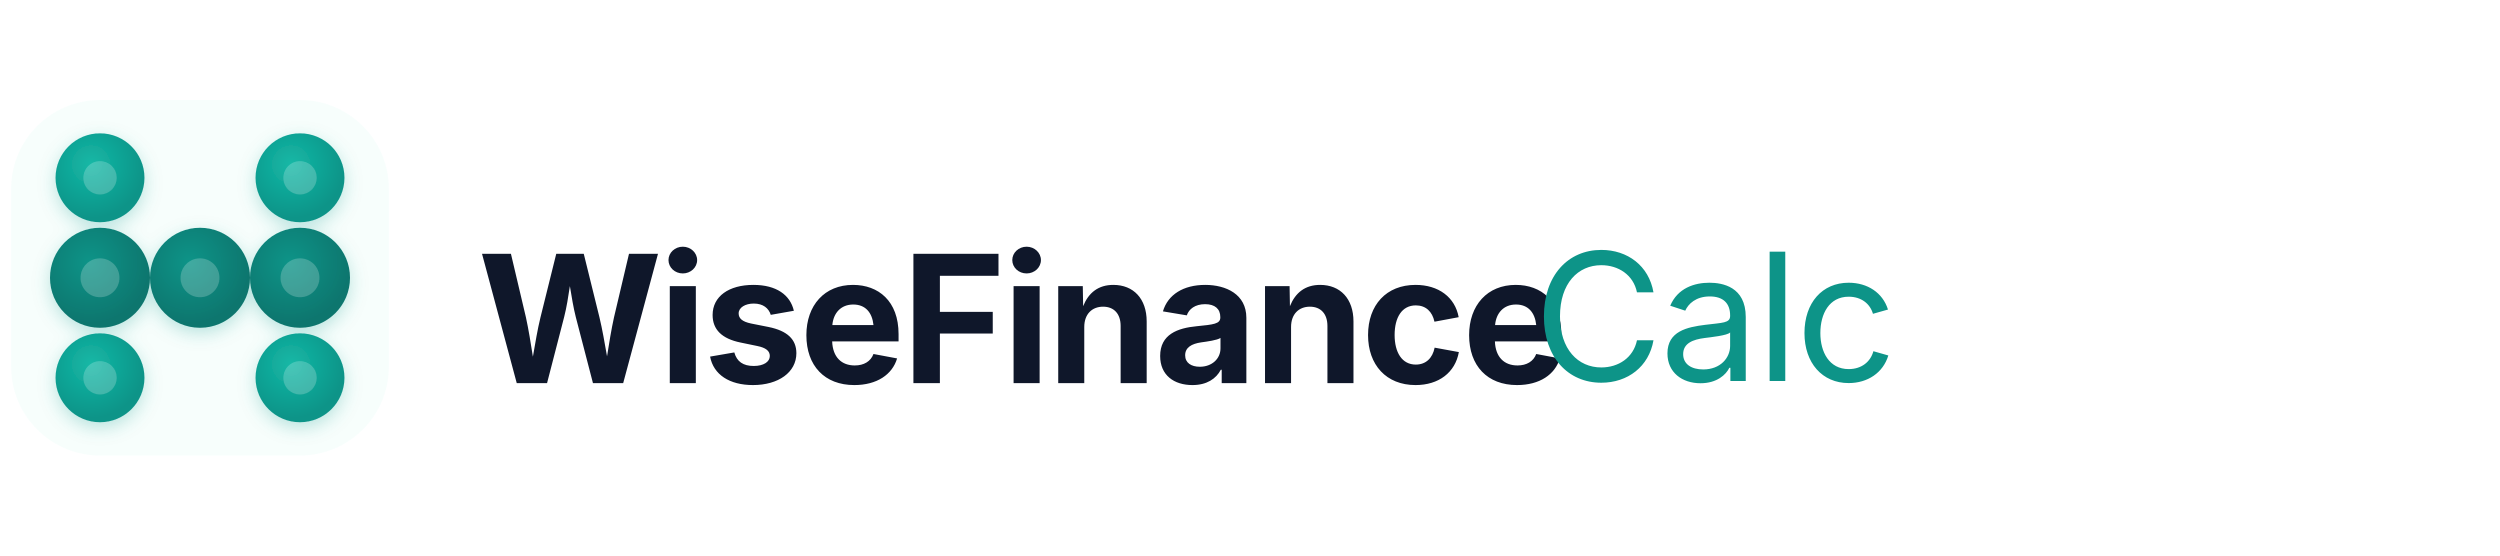
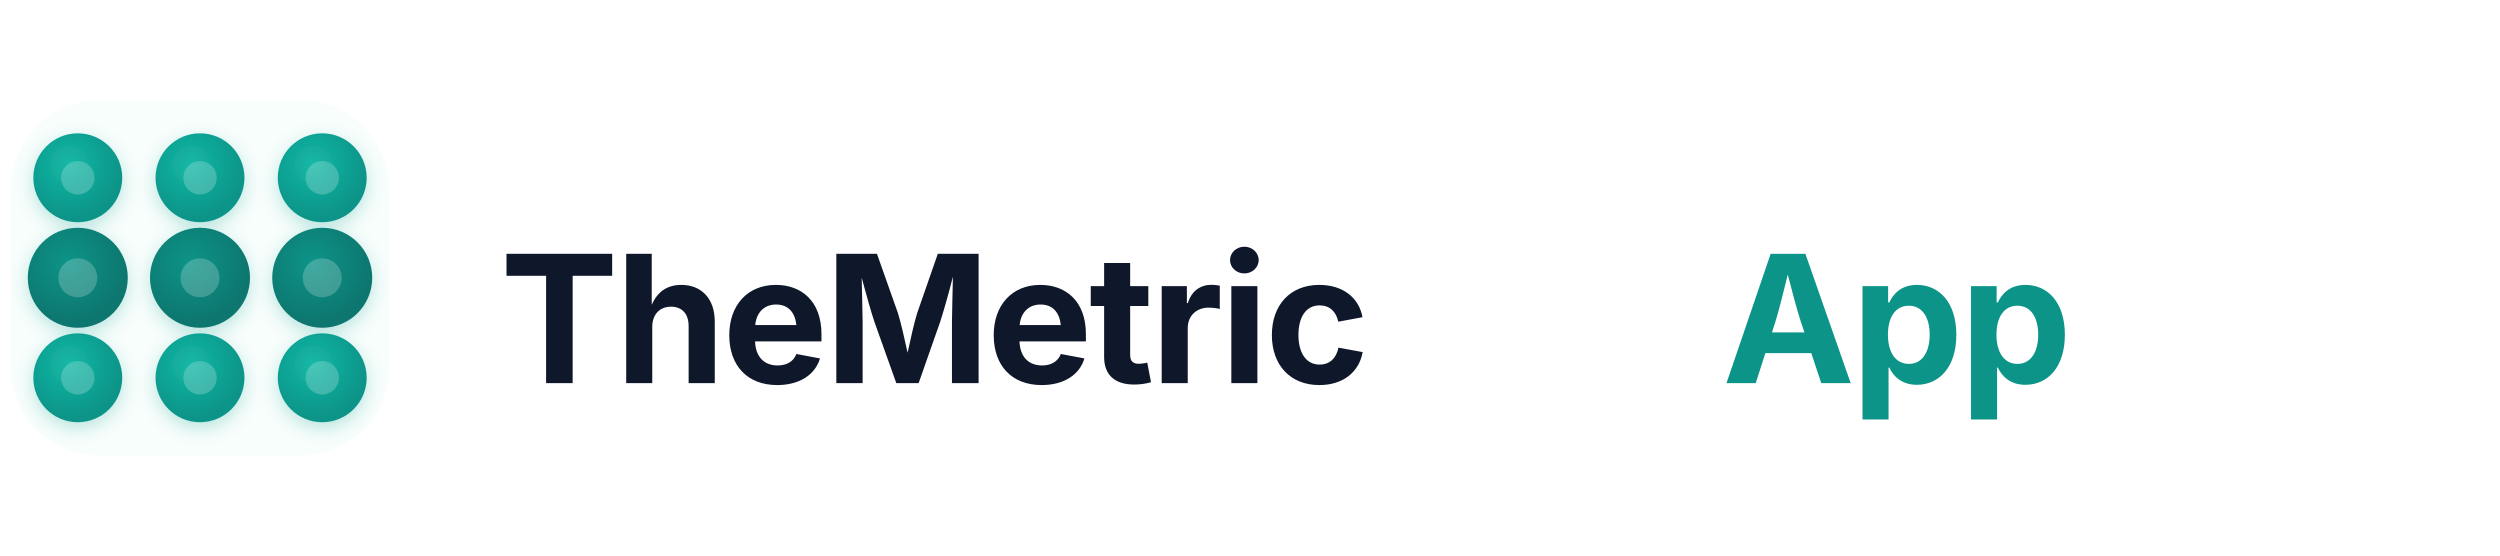
- <svg xmlns="http://www.w3.org/2000/svg" viewBox="0 0 450 100" width="100%" height="100%" role="img" aria-label="WiseFinanceCalc">
+ <svg xmlns="http://www.w3.org/2000/svg" viewBox="0 0 450 100" width="100%" height="100%" role="img" aria-label="TheMetricApp">
  <defs>
    <radialGradient id="dotGrad" cx="40%" cy="35%" r="60%">
      <stop offset="0%" stop-color="#14B8A6" />
      <stop offset="100%" stop-color="#0D9488" />
    </radialGradient>
    <radialGradient id="dotGradDark" cx="40%" cy="35%" r="60%">
      <stop offset="0%" stop-color="#0D9488" />
      <stop offset="100%" stop-color="#0F766E" />
    </radialGradient>
    <filter id="shadow" x="-10%" y="-10%" width="120%" height="120%">
      <feDropShadow dx="0" dy="1" stdDeviation="1.5" flood-color="#0D9488" flood-opacity="0.25" />
    </filter>
  </defs>
  <rect x="2" y="18" width="68" height="64" rx="16" fill="#F0FDFA" opacity="0.5" />
  <g filter="url(#shadow)">
-     <circle cx="18" cy="32" r="8" fill="url(#dotGrad)" />
-     <circle cx="18" cy="32" r="3" fill="rgba(255,255,255,0.35)" opacity="0.6" />
-     <circle cx="54" cy="32" r="8" fill="url(#dotGrad)" />
-     <circle cx="54" cy="32" r="3" fill="rgba(255,255,255,0.35)" opacity="0.6" />
-     <circle cx="18" cy="50" r="9" fill="url(#dotGradDark)" />
-     <circle cx="18" cy="50" r="3.5" fill="rgba(255,255,255,0.35)" opacity="0.6" />
+     <circle cx="14" cy="32" r="8" fill="url(#dotGrad)" />
+     <circle cx="14" cy="32" r="3" fill="rgba(255,255,255,0.35)" opacity="0.6" />
+     <circle cx="36" cy="32" r="8" fill="url(#dotGrad)" />
+     <circle cx="36" cy="32" r="3" fill="rgba(255,255,255,0.35)" opacity="0.6" />
+     <circle cx="58" cy="32" r="8" fill="url(#dotGrad)" />
+     <circle cx="58" cy="32" r="3" fill="rgba(255,255,255,0.35)" opacity="0.6" />
+     <circle cx="14" cy="50" r="9" fill="url(#dotGradDark)" />
+     <circle cx="14" cy="50" r="3.5" fill="rgba(255,255,255,0.35)" opacity="0.6" />
    <circle cx="36" cy="50" r="9" fill="url(#dotGradDark)" />
    <circle cx="36" cy="50" r="3.5" fill="rgba(255,255,255,0.35)" opacity="0.6" />
-     <circle cx="54" cy="50" r="9" fill="url(#dotGradDark)" />
-     <circle cx="54" cy="50" r="3.5" fill="rgba(255,255,255,0.35)" opacity="0.6" />
-     <circle cx="18" cy="68" r="8" fill="url(#dotGrad)" />
-     <circle cx="18" cy="68" r="3" fill="rgba(255,255,255,0.35)" opacity="0.6" />
-     <circle cx="54" cy="68" r="8" fill="url(#dotGrad)" />
-     <circle cx="54" cy="68" r="3" fill="rgba(255,255,255,0.35)" opacity="0.6" />
+     <circle cx="58" cy="50" r="9" fill="url(#dotGradDark)" />
+     <circle cx="58" cy="50" r="3.5" fill="rgba(255,255,255,0.35)" opacity="0.6" />
+     <circle cx="14" cy="68" r="8" fill="url(#dotGrad)" />
+     <circle cx="14" cy="68" r="3" fill="rgba(255,255,255,0.35)" opacity="0.6" />
+     <circle cx="36" cy="68" r="8" fill="url(#dotGrad)" />
+     <circle cx="36" cy="68" r="3" fill="rgba(255,255,255,0.35)" opacity="0.6" />
+     <circle cx="58" cy="68" r="8" fill="url(#dotGrad)" />
+     <circle cx="58" cy="68" r="3" fill="rgba(255,255,255,0.35)" opacity="0.6" />
  </g>
-   <text x="86" y="57" font-family="Inter, 'Segoe UI', system-ui, -apple-system, sans-serif" font-weight="700" font-size="32" fill="#0F172A" letter-spacing="-0.02em" dominant-baseline="middle">
-     WiseFinance
+   <text x="90" y="57" font-family="Inter, 'Segoe UI', system-ui, -apple-system, sans-serif" font-weight="700" font-size="32" fill="#0F172A" letter-spacing="-0.02em" dominant-baseline="middle">
+     TheMetric
  </text>
-   <text x="276" y="57" font-family="Inter, 'Segoe UI', system-ui, -apple-system, sans-serif" font-weight="400" font-size="32" fill="#0D9488" letter-spacing="-0.02em" dominant-baseline="middle">
-     Calc
+   <text x="310" y="57" font-family="Inter, 'Segoe UI', system-ui, -apple-system, sans-serif" font-weight="700" font-size="32" fill="#0D9488" letter-spacing="-0.02em" dominant-baseline="middle">
+     App
  </text>
</svg>
